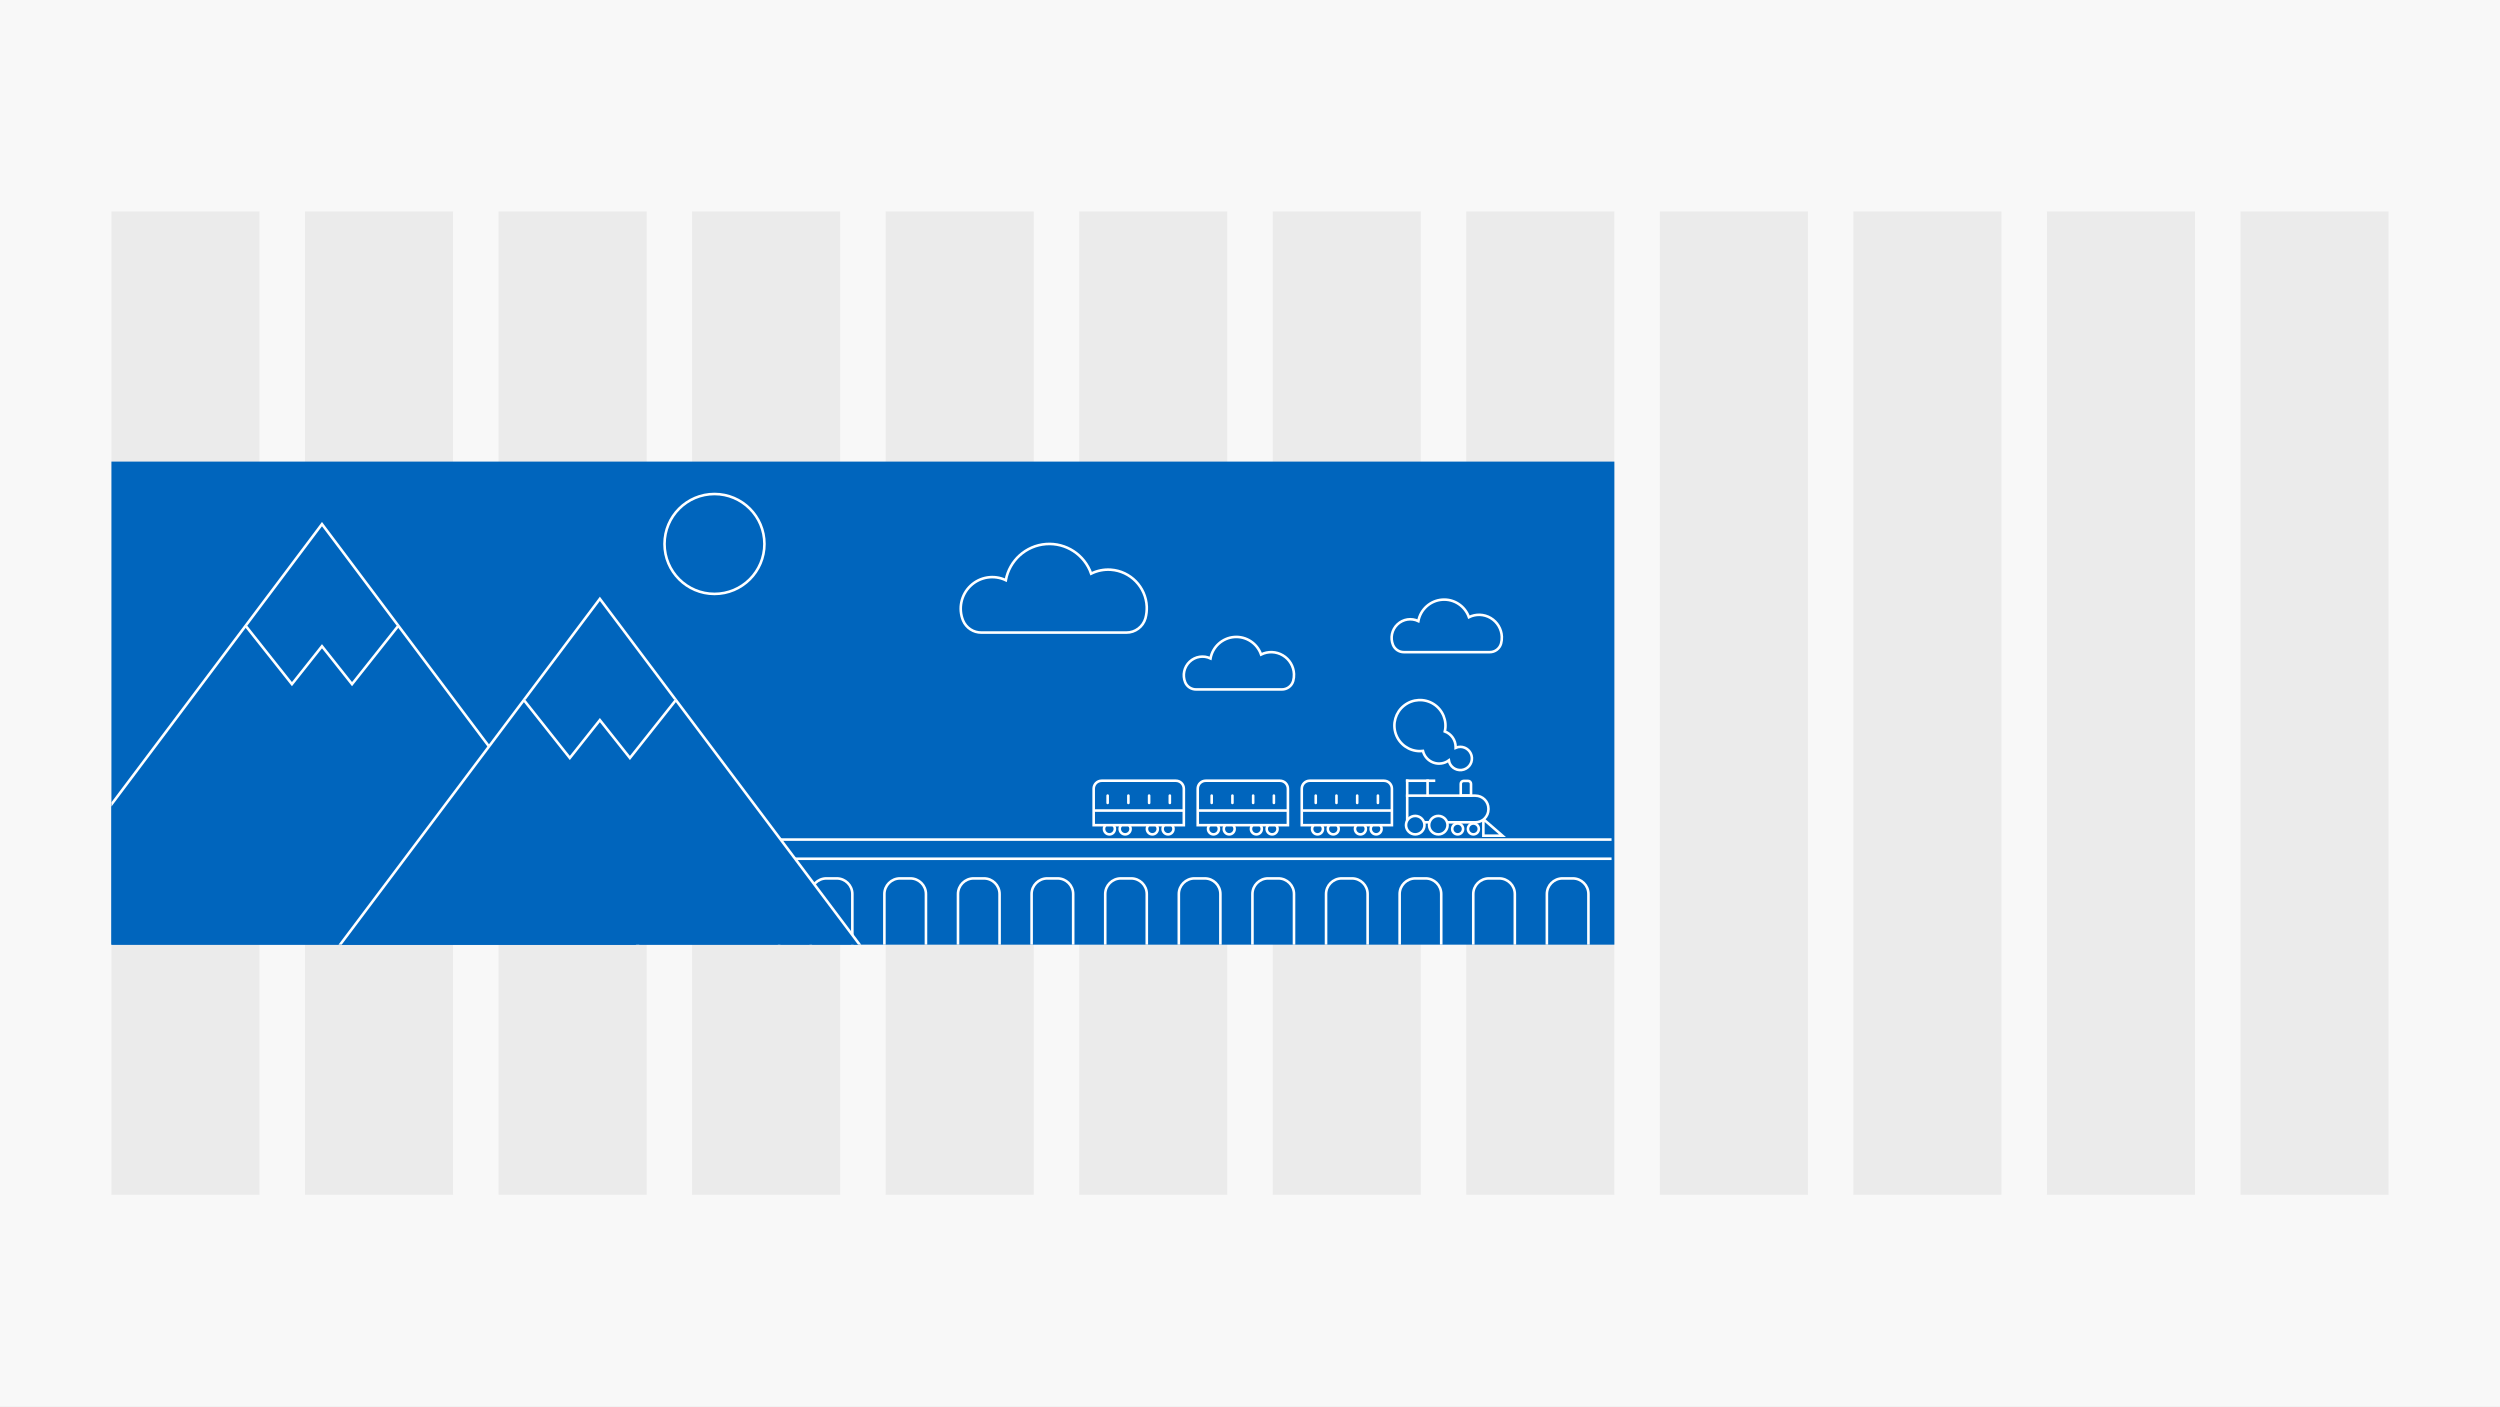
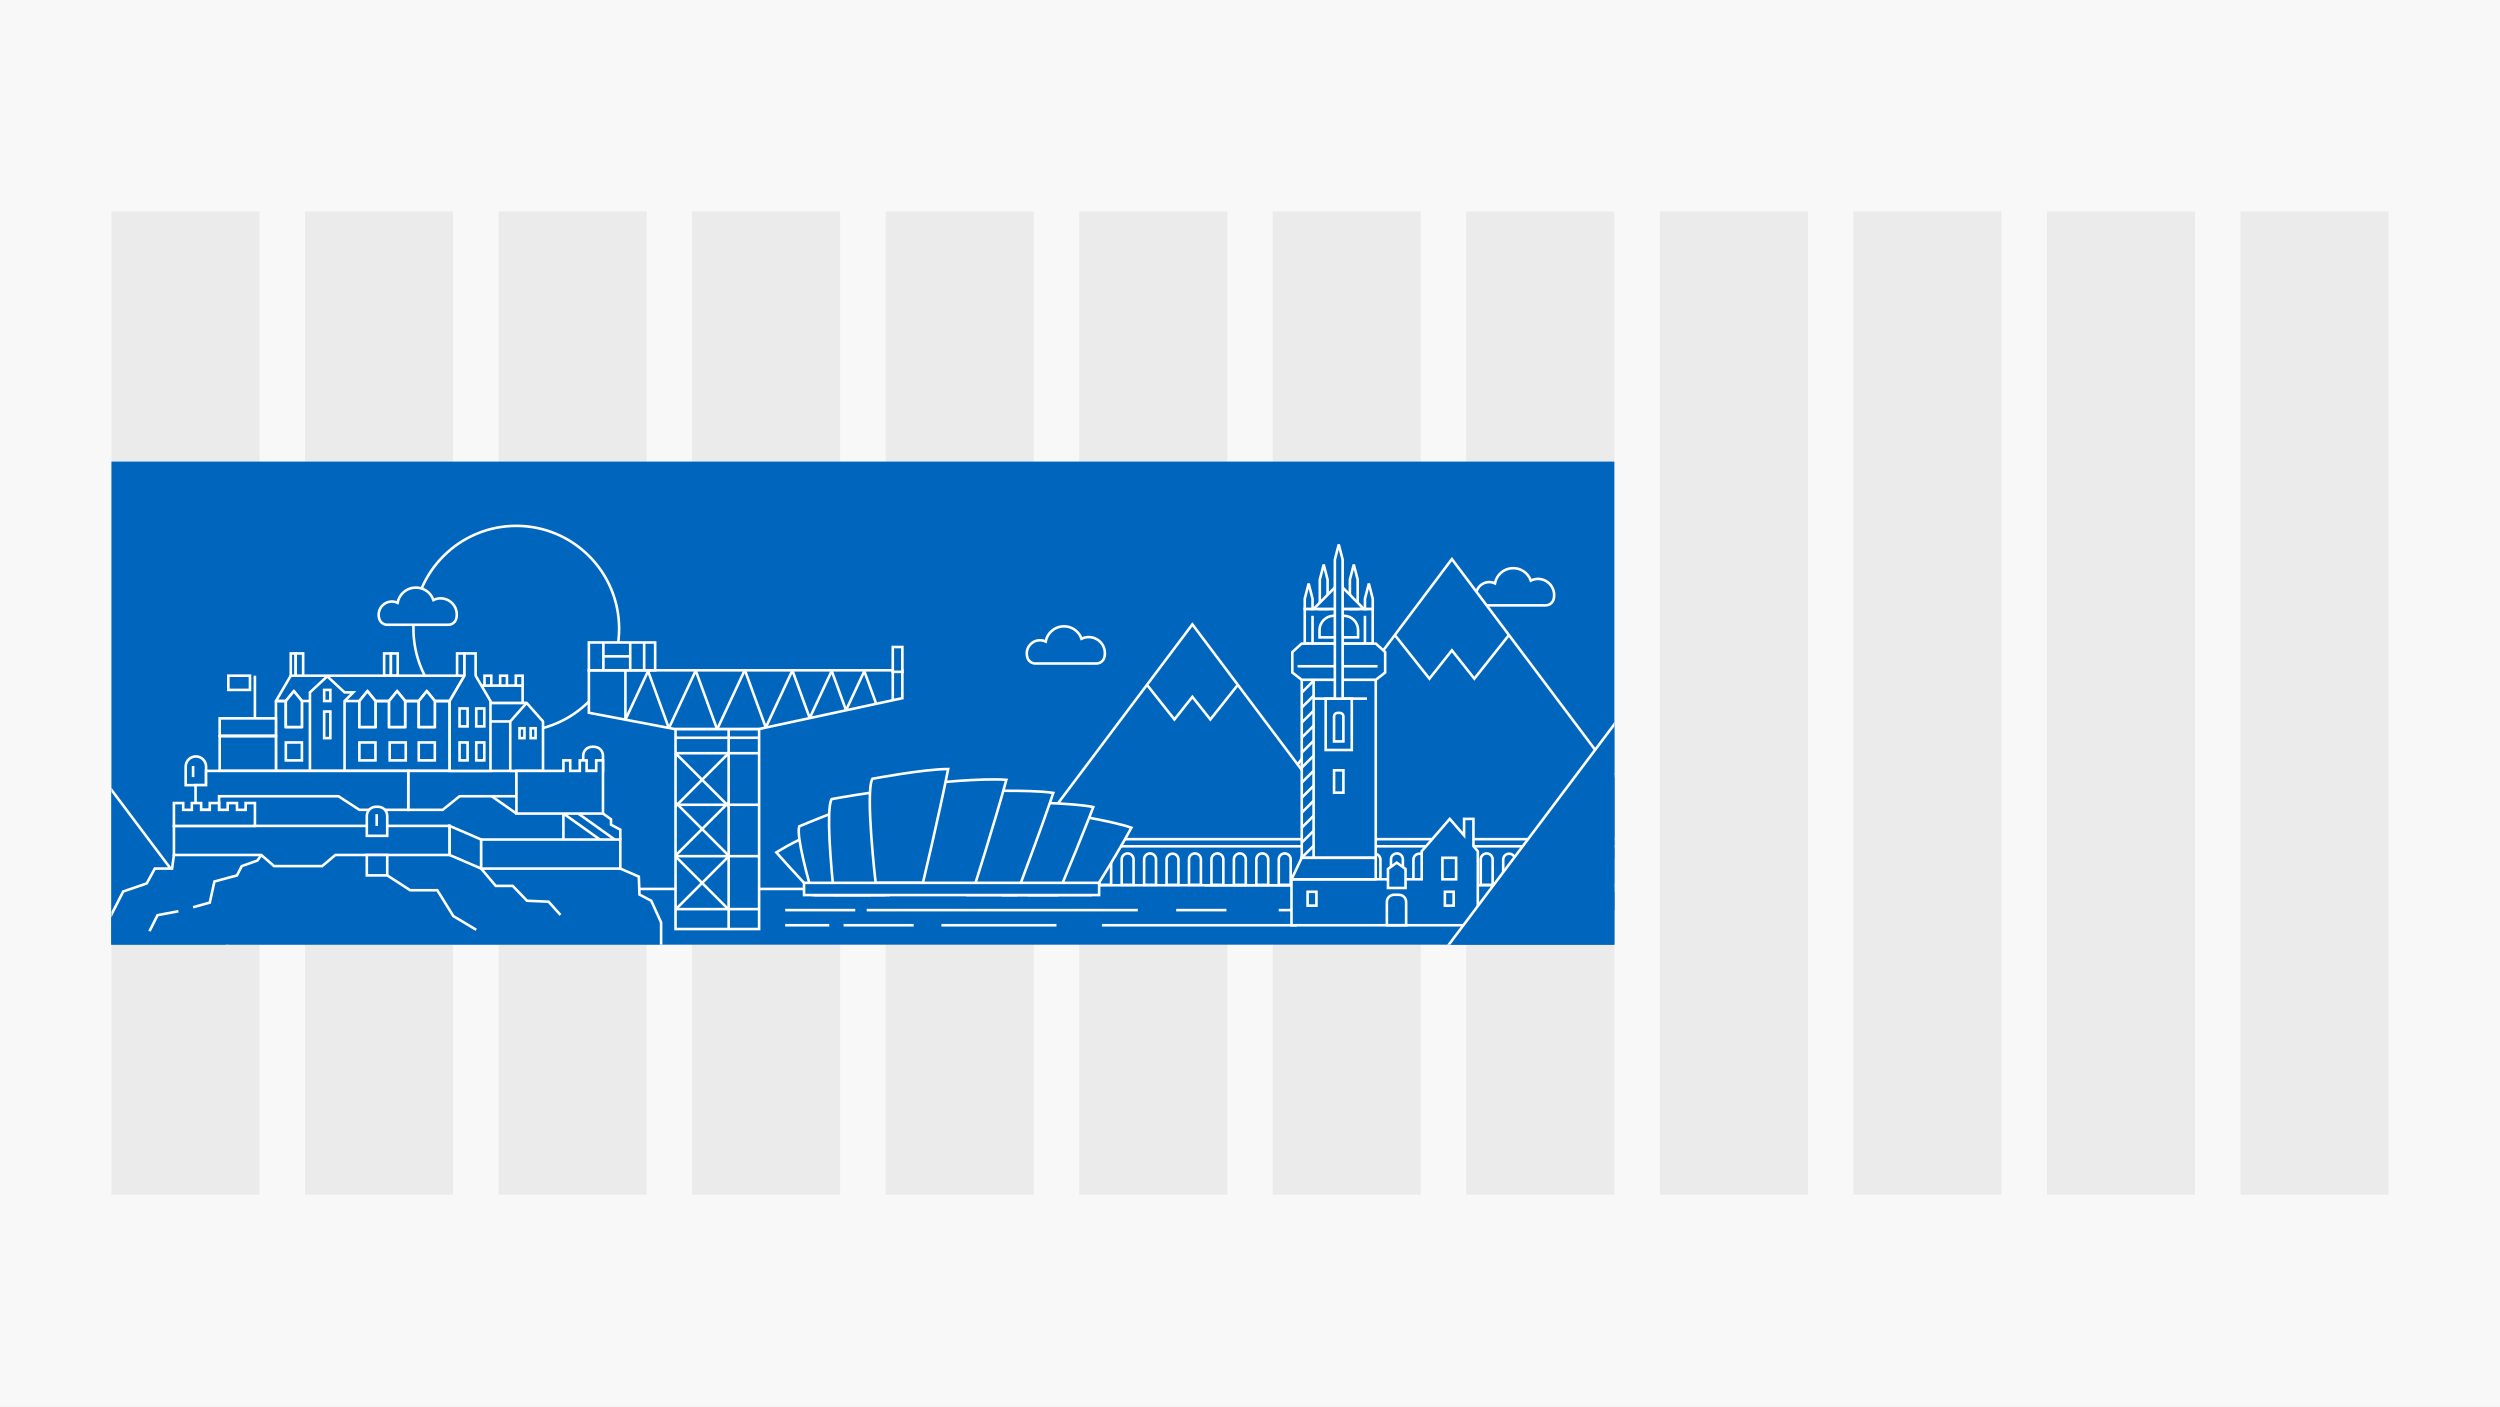
<svg xmlns="http://www.w3.org/2000/svg" viewBox="0 0 1920 1080">
  <clipPath id="a">
    <path d="m85.58 354.52h1154.25v370.96h-1154.25z" />
  </clipPath>
  <path d="m0 0h1920v1080h-1920z" fill="#f8f8f8" />
  <g fill="#ebebeb">
    <path d="m85.58 162.4h113.73v755.2h-113.73z" />
    <path d="m234.23 162.4h113.73v755.2h-113.73z" />
    <path d="m382.88 162.4h113.73v755.2h-113.73z" />
    <path d="m531.52 162.4h113.73v755.2h-113.73z" />
    <path d="m680.17 162.4h113.73v755.2h-113.73z" />
    <path d="m828.81 162.4h113.73v755.2h-113.73z" />
    <path d="m977.46 162.4h113.73v755.2h-113.73z" />
    <path d="m1126.1 162.4h113.73v755.2h-113.73z" />
    <path d="m1274.75 162.4h113.73v755.2h-113.73z" />
    <path d="m1423.4 162.4h113.73v755.2h-113.73z" />
    <path d="m1572.04 162.4h113.73v755.2h-113.73z" />
    <path d="m1720.69 162.4h113.73v755.2h-113.73z" />
  </g>
  <g clip-path="url(#a)">
    <path d="m85.58 354.52h1154.25v370.96h-1154.25z" fill="#0065bd" />
+     <circle cx="396.5" cy="482.84" fill="#0065bd" r="78.98" stroke="#fff" stroke-width="2" />
+     <path d="m973.17 636.15h57.85v41.2h-57.85z" fill="#0065bd" />
+     <path d="m848.56 501.2a12.18 12.18 0 0 1 -.43 3.74 6.37 6.37 0 0 1 -6.18 4.63h-46.75a6.38 6.38 0 0 1 -5.91-3.88 10.17 10.17 0 0 1 13.79-13 14.3 14.3 0 0 1 27.55-2.13 12.43 12.43 0 0 1 17.93 10.66z" fill="none" stroke="#fff" stroke-width="2" />
+     <path d="m350.81 471.46a12.46 12.46 0 0 1 -.42 3.74 6.37 6.37 0 0 1 -6.18 4.63h-46.75a6.37 6.37 0 0 1 -5.92-3.88 10.17 10.17 0 0 1 13.79-13 14.3 14.3 0 0 1 27.56-2.13 12.42 12.42 0 0 1 17.92 10.66z" fill="#0065bd" stroke="#fff" stroke-width="2" />
+     <path d="m1193.59 456.53a12.49 12.49 0 0 1 -.42 3.74 6.38 6.38 0 0 1 -6.19 4.63h-46.75a6.38 6.38 0 0 1 -5.91-3.88 10.16 10.16 0 0 1 13.79-13 14.3 14.3 0 0 1 27.55-2.13 12.43 12.43 0 0 1 17.93 10.66z" fill="none" stroke="#fff" stroke-width="2" />
+     <path d="m1115.04 429.37 188.14 250.49h-376.29z" fill="#0065bd" stroke="#fff" stroke-width="2" />
+     <path d="m1158.79 487.79-26.5 33.42-17.25-21.75-17.25 21.75-26.5-33.42" fill="#0065bd" stroke="#fff" stroke-width="2" />
+     <path d="m915.75 479.51 150.49 200.35h-300.97z" fill="#0065bd" stroke="#fff" stroke-width="2" />
+     <path d="m950.75 525.83-21.2 26.73-13.8-17.4-13.79 17.4-21.2-26.73" fill="#0065bd" stroke="#fff" stroke-width="2" />
+     <path d="m476.38 682.71h152.32" fill="none" stroke="#fff" stroke-width="2" />
+     <path d="m1060.17 667.5h5.79v12h-5.79z" fill="#0065bd" />
+     <path d="m844.21 644.49h423.61" fill="#0065bd" stroke="#fff" stroke-width="2" />
+     <path d="m844.21 649.97h423.61" fill="#0065bd" stroke="#fff" stroke-width="2" />
+     <path d="m853.35 660v19.53h-9.14v-19.53a4.57 4.57 0 0 1 9.14 0z" fill="#0065bd" stroke="#fff" stroke-width="2" />
+     <path d="m870.59 660v19.53h-9.14v-19.53a4.59 4.59 0 0 1 4.57-4.58 4.61 4.61 0 0 1 4.57 4.58z" fill="#0065bd" stroke="#fff" stroke-width="2" />
+     <path d="m887.82 660v19.53h-9.14v-19.53a4.57 4.57 0 0 1 9.14 0z" fill="#0065bd" stroke="#fff" stroke-width="2" />
+     <path d="m905.05 660v19.53h-9.13v-19.53a4.57 4.57 0 0 1 9.13 0z" fill="#0065bd" stroke="#fff" stroke-width="2" />
+     <path d="m922.29 660v19.53h-9.14v-19.53a4.57 4.57 0 0 1 9.14 0z" fill="#0065bd" stroke="#fff" stroke-width="2" />
+     <path d="m939.53 660v19.53h-9.14v-19.53a4.57 4.57 0 0 1 9.14 0z" fill="#0065bd" stroke="#fff" stroke-width="2" />
+     <path d="m956.76 660v19.53h-9.14v-19.53a4.57 4.57 0 0 1 9.14 0z" fill="#0065bd" stroke="#fff" stroke-width="2" />
+     <path d="m974 660v19.53h-9.14v-19.53a4.59 4.59 0 0 1 4.56-4.58 4.61 4.61 0 0 1 4.58 4.58z" fill="#0065bd" stroke="#fff" stroke-width="2" />
+     <path d="m991.23 660v19.53h-9.14v-19.53a4.57 4.57 0 0 1 9.14 0z" fill="#0065bd" stroke="#fff" stroke-width="2" />
+     <path d="m1008.47 660v19.53h-9.14v-19.53a4.59 4.59 0 0 1 4.57-4.58 4.61 4.61 0 0 1 4.57 4.58z" fill="#0065bd" stroke="#fff" stroke-width="2" />
+     <path d="m1025.7 660v19.53h-9.14v-19.53a4.57 4.57 0 0 1 9.14 0z" fill="#0065bd" stroke="#fff" stroke-width="2" />
+     <path d="m1042.94 660v19.53h-9.14v-19.53a4.59 4.59 0 0 1 4.57-4.58 4.61 4.61 0 0 1 4.57 4.58z" fill="#0065bd" stroke="#fff" stroke-width="2" />
+     <path d="m1060.17 660v19.53h-9.17v-19.53a4.57 4.57 0 0 1 9.13 0z" fill="#0065bd" stroke="#fff" stroke-width="2" />
+     <path d="m1077.41 660v19.53h-9.14v-19.53a4.57 4.57 0 0 1 9.14 0z" fill="#0065bd" stroke="#fff" stroke-width="2" />
+     <path d="m1094.64 660v19.53h-9.13v-19.53a4.57 4.57 0 0 1 9.13 0z" fill="#0065bd" stroke="#fff" stroke-width="2" />
+     <path d="m1111.88 660v19.53h-9.14v-19.53a4.57 4.57 0 0 1 9.14 0z" fill="#0065bd" stroke="#fff" stroke-width="2" />
+     <path d="m1129.11 660v19.53h-9.11v-19.53a4.57 4.57 0 0 1 9.13 0z" fill="#0065bd" stroke="#fff" stroke-width="2" />
+     <path d="m1146.35 660v19.53h-9.14v-19.53a4.57 4.57 0 0 1 9.14 0z" fill="#0065bd" stroke="#fff" stroke-width="2" />
+     <path d="m1163.58 660v19.53h-9.13v-19.53a4.57 4.57 0 0 1 9.13 0z" fill="#0065bd" stroke="#fff" stroke-width="2" />
+     <path d="m1180.82 660v19.53h-9.14v-19.53a4.57 4.57 0 0 1 9.14 0z" fill="#0065bd" stroke="#fff" stroke-width="2" />
+     <path d="m1198.05 660v19.53h-9.13v-19.53a4.58 4.58 0 0 1 4.57-4.58 4.59 4.59 0 0 1 4.56 4.58z" fill="#0065bd" stroke="#fff" stroke-width="2" />
+     <path d="m1215.29 660v19.53h-9.14v-19.53a4.57 4.57 0 0 1 9.14 0z" fill="#0065bd" stroke="#fff" stroke-width="2" />
+     <path d="m1232.52 660v19.53h-9.13v-19.53a4.58 4.58 0 0 1 4.57-4.58 4.59 4.59 0 0 1 4.56 4.58z" fill="#0065bd" stroke="#fff" stroke-width="2" />
+     <path d="m1249.76 660v19.53h-9.14v-19.53a4.57 4.57 0 0 1 9.14 0z" fill="#0065bd" stroke="#fff" stroke-width="2" />
+     <path d="m1267 660v19.53h-9.13v-19.53a4.58 4.58 0 0 1 4.57-4.58 4.59 4.59 0 0 1 4.56 4.58z" fill="#0065bd" stroke="#fff" stroke-width="2" />
+     <path d="m851.37 685.27h409.74v13.68h-409.74z" fill="#0065bd" />
+     <path d="m-20.67 465.13 201.24 267.93h-402.48z" fill="#0065bd" stroke="#fff" stroke-width="2" />
+     <path d="m26.13 527.07-28.35 35.75-18.45-23.27-18.45 23.27-28.35-35.75" fill="#0065bd" stroke="#fff" stroke-width="2" />
+     <path d="m417.03 592.06h-59.58v-52.23h47l12.58 14.24z" fill="#0065bd" />
+     <path d="m312.67 518.93h32.67v19.47h-32.67z" fill="#0065bd" />
    <g stroke="#fff" stroke-width="2">
-       <circle cx="548.72" cy="417.76" fill="#0065bd" r="38.36" />
-       <path d="m598.38 727.22v-82.42h639.29" fill="none" />
-       <path d="m848.81 727.22v-40.6a12 12 0 0 1 12-12h7.92a12 12 0 0 1 12 12v40.6" fill="none" />
-       <path d="m905.34 727.22v-40.6a12 12 0 0 1 12-12h7.92a12 12 0 0 1 12 12v40.6" fill="none" />
-       <path d="m961.87 727.22v-40.6a12 12 0 0 1 12-12h7.92a12 12 0 0 1 12 12v40.6" fill="none" />
-       <path d="m1018.4 727.22v-40.6a12 12 0 0 1 12-12h7.93a12 12 0 0 1 12 12v40.6" fill="none" />
-       <path d="m1074.93 727.22v-40.6a12 12 0 0 1 12-12h7.93a12 12 0 0 1 12 12v40.6" fill="none" />
-       <path d="m1131.47 727.22v-40.6a12 12 0 0 1 12-12h7.92a12 12 0 0 1 12 12v40.6" fill="none" />
-       <path d="m1188 727.22v-40.6a12 12 0 0 1 12-12h7.92a12 12 0 0 1 12 12v40.6" fill="none" />
-       <path d="m622.68 727.22v-40.6a12 12 0 0 1 12-12h7.92a12 12 0 0 1 12 12v40.6" fill="none" />
-       <path d="m679.21 727.22v-40.6a12 12 0 0 1 12-12h7.92a12 12 0 0 1 12 12v40.6" fill="none" />
-       <path d="m735.74 727.22v-40.6a12 12 0 0 1 12-12h7.93a12 12 0 0 1 12 12v40.6" fill="none" />
-       <path d="m792.27 727.22v-40.6a12 12 0 0 1 12-12h7.93a12 12 0 0 1 12 12v40.6" fill="none" />
-       <path d="m608.56 659.52h629.12" fill="none" />
-       <path d="m880.71 465.91a29.82 29.82 0 0 1 -1 8.91 15.18 15.18 0 0 1 -14.72 11h-111.27a15.15 15.15 0 0 1 -14.07-9.23 24.19 24.19 0 0 1 32.81-31 34 34 0 0 1 65.54-5.04 29.35 29.35 0 0 1 15.11-3 29.71 29.71 0 0 1 27.6 28.36z" fill="none" />
-       <path d="m993.78 517.69a17.34 17.34 0 0 1 -.6 5.28 9 9 0 0 1 -8.71 6.52h-65.9a9 9 0 0 1 -8.33-5.46 14.33 14.33 0 0 1 19.43-18.36 20.15 20.15 0 0 1 38.84-3 17.51 17.51 0 0 1 25.27 15z" fill="none" />
-       <path d="m1153.4 489.05a17.42 17.42 0 0 1 -.6 5.28 9 9 0 0 1 -8.71 6.52h-65.9a9 9 0 0 1 -8.33-5.47 14.32 14.32 0 0 1 19.43-18.38 20.15 20.15 0 0 1 38.84-3 17.51 17.51 0 0 1 25.27 15z" fill="none" />
-       <path d="m1139.23 629.11v12.71h14.66z" fill="none" />
-       <path d="m1080.72 599.6h20.57" fill="none" stroke-linecap="square" />
-       <path d="m1080.72 611.07h52.39a10 10 0 0 1 10 10v.47a10 10 0 0 1 -10 10h-52.39a0 0 0 0 1 0 0v-20.47a0 0 0 0 1 0 0z" fill="#0065bd" />
-       <circle cx="1086.9" cy="633.71" fill="#0065bd" r="7.09" />
-       <circle cx="1104.64" cy="633.71" fill="#0065bd" r="7.09" />
-       <circle cx="1119.47" cy="636.62" fill="#0065bd" r="4.18" />
-       <circle cx="1131.56" cy="636.62" fill="#0065bd" r="4.18" />
-       <path d="m1124.07 599.74h3.44a2.23 2.23 0 0 1 2.23 2.23v9.03a0 0 0 0 1 0 0h-7.89a0 0 0 0 1 0 0v-9a2.23 2.23 0 0 1 2.22-2.26z" fill="none" />
-       <path d="m1080.72 599.6v11.42" fill="none" stroke-linecap="square" />
-       <path d="m1096.38 599.6v11.42" fill="none" stroke-linecap="square" />
-       <path d="m247.28 402.51-251.79 335.22h503.58z" fill="#0065bd" />
-       <path d="m188.73 480.69 35.47 44.73 23.08-29.11 23.08 29.11 35.47-44.73" fill="#0065bd" />
-       <path d="m460.7 459.9-251.79 335.23h503.58z" fill="#0065bd" />
-       <path d="m402.15 537.4 35.47 44.73 23.08-29.1 23.08 29.1 35.47-44.73" fill="#0065bd" />
-       <circle cx="884.99" cy="636.62" fill="#0065bd" r="4.18" />
-       <circle cx="897.07" cy="636.62" fill="#0065bd" r="4.18" />
-       <circle cx="852.04" cy="636.62" fill="#0065bd" r="4.18" />
-       <circle cx="864.12" cy="636.62" fill="#0065bd" r="4.18" />
-       <path d="m846.06 599.6h57a6.12 6.12 0 0 1 6.12 6.12v28a0 0 0 0 1 0 0h-69.24a0 0 0 0 1 0 0v-28a6.12 6.12 0 0 1 6.12-6.12z" fill="#0065bd" />
-       <path d="m839.94 622.5h69.08" fill="none" />
-       <path d="m850.68 611.02v5.63" fill="none" stroke-linecap="round" />
-       <path d="m866.6 611.02v5.63" fill="none" stroke-linecap="round" />
-       <path d="m882.52 611.02v5.63" fill="none" stroke-linecap="round" />
-       <path d="m898.43 611.02v5.63" fill="none" stroke-linecap="round" />
-       <circle cx="964.89" cy="636.62" fill="#0065bd" r="4.18" />
-       <circle cx="976.98" cy="636.62" fill="#0065bd" r="4.18" />
-       <circle cx="931.94" cy="636.62" fill="#0065bd" r="4.18" />
-       <circle cx="944.03" cy="636.62" fill="#0065bd" r="4.18" />
-       <path d="m926 599.6h57a6.12 6.12 0 0 1 6.12 6.12v28a0 0 0 0 1 0 0h-69.27a0 0 0 0 1 0 0v-28a6.12 6.12 0 0 1 6.15-6.12z" fill="#0065bd" />
-       <path d="m919.85 622.5h69.08" fill="none" />
-       <path d="m930.58 611.02v5.63" fill="none" stroke-linecap="round" />
-       <path d="m946.5 611.02v5.63" fill="none" stroke-linecap="round" />
-       <path d="m962.42 611.02v5.63" fill="none" stroke-linecap="round" />
-       <path d="m978.34 611.02v5.63" fill="none" stroke-linecap="round" />
-       <circle cx="1044.8" cy="636.62" fill="#0065bd" r="4.18" />
-       <circle cx="1056.88" cy="636.62" fill="#0065bd" r="4.18" />
-       <circle cx="1011.85" cy="636.62" fill="#0065bd" r="4.18" />
-       <circle cx="1023.93" cy="636.62" fill="#0065bd" r="4.18" />
-       <path d="m1005.87 599.6h57a6.12 6.12 0 0 1 6.12 6.12v28a0 0 0 0 1 0 0h-69.24a0 0 0 0 1 0 0v-28a6.12 6.12 0 0 1 6.12-6.12z" fill="#0065bd" />
-       <path d="m999.75 622.5h69.08" fill="none" />
-       <path d="m1010.49 611.02v5.63" fill="none" stroke-linecap="round" />
-       <path d="m1026.4 611.02v5.63" fill="none" stroke-linecap="round" />
-       <path d="m1042.32 611.02v5.63" fill="none" stroke-linecap="round" />
-       <path d="m1058.24 611.02v5.63" fill="none" stroke-linecap="round" />
-       <path d="m1121.54 573.57a8.88 8.88 0 0 0 -3.61.76c0-.21 0-.42 0-.63a12.72 12.72 0 0 0 -8.33-11.94 19.61 19.61 0 1 0 -19.08 15.11 19.31 19.31 0 0 0 2.3-.15 12.72 12.72 0 0 0 19.88 7.26 8.93 8.93 0 1 0 8.81-10.41z" fill="none" stroke-linecap="round" />
+       <path d="m345.34 538.4v53.65h-133.42v-53.65h7.59v19.94h12.35v-19.94h44.16v19.94h12.34v-19.94h10.45v19.94h12.34v-19.94h10.45v19.94h12.34v-19.94z" fill="#0065bd" stroke-linejoin="round" />
+       <path d="m295.01 501.84h5.22v17.09h-5.22z" fill="#0065bd" stroke-miterlimit="10" />
+       <path d="m300.23 501.84h5.22v17.09h-5.22z" fill="#0065bd" stroke-miterlimit="10" />
+       <path d="m73.28 726.42h434.44v-18l-7.59-16.66-9.03-4.74-.47-13.77-14.25-6.18-80.24-16.38-151.27-3.89h-80.19l-31.1 9.83-1.42 10.44h-13.26l-6.22 11.4-18.04 6.17z" fill="#0065bd" stroke-miterlimit="10" />
+       <path d="m231.86 538.4-6.17-7.6-6.18 7.6h-7.59l11.39-19.47h133.42l-11.39 19.47h-11.4l-6.17-7.6-6.17 7.6h-10.45l-6.17-7.6-6.17 7.6h-10.45l-6.17-7.6-6.17 7.6" fill="none" stroke-linejoin="round" />
+       <path d="m223.31 501.84h3.8v17.09h-3.8z" fill="#0065bd" stroke-miterlimit="10" />
+       <path d="m351.04 501.84h5.7v17.09h-5.7z" fill="#0065bd" stroke-miterlimit="10" />
+       <path d="m227.11 501.84h5.7v17.09h-5.7z" fill="#0065bd" stroke-miterlimit="10" />
+       <path d="m168.71 565.47h43.21v26.59h-43.21z" fill="#0065bd" stroke-miterlimit="10" />
+       <path d="m168.71 551.7h43.21v13.29h-43.21z" fill="#0065bd" stroke-miterlimit="10" />
+       <path d="m195.77 518.93v32.77" fill="#0065bd" stroke-miterlimit="10" />
+       <path d="m175.36 518.93h16.62v10.92h-16.62z" fill="#0065bd" stroke-miterlimit="10" />
+       <path d="m396.62 611.52h-43.68l-13 10.45h-26.41v-29.92h83.09z" fill="#0065bd" stroke-miterlimit="10" />
+       <path d="m333.94 538.4v19.94h-12.34v-19.94l6.17-7.6z" fill="#0065bd" stroke-miterlimit="10" />
+       <path d="m311.15 538.4v19.94h-12.34v-19.94l6.17-7.6z" fill="#0065bd" stroke-miterlimit="10" />
+       <path d="m288.36 538.4v19.94h-12.34v-19.94l6.17-7.6z" fill="#0065bd" stroke-miterlimit="10" />
+       <path d="m231.86 538.4v19.94h-12.35v-19.94l6.18-7.6z" fill="#0065bd" stroke-miterlimit="10" />
+       <path d="m219.52 570.21h12.34v13.77h-12.34z" fill="#0065bd" stroke-miterlimit="10" />
+       <path d="m276.02 570.21h12.34v13.77h-12.34z" fill="#0065bd" stroke-miterlimit="10" />
+       <path d="m299.28 570.21h12.34v13.77h-12.34z" fill="#0065bd" stroke-miterlimit="10" />
+       <path d="m321.6 570.21h12.34v13.77h-12.34z" fill="#0065bd" stroke-miterlimit="10" />
+       <path d="m417.03 592.05h-25.16v-37.98l12.58-14.24 12.58 14.24z" fill="#0065bd" stroke-linejoin="round" />
+       <path d="m404.21 539.83h-27.53" fill="#0065bd" stroke-miterlimit="10" />
+       <path d="m391.87 554.07h-15.19" fill="#0065bd" stroke-miterlimit="10" />
+       <path d="m454.74 573.54h1.5a6.85 6.85 0 0 1 6.85 6.85v11.67a0 0 0 0 1 0 0h-15.19a0 0 0 0 1 0 0v-11.68a6.85 6.85 0 0 1 6.84-6.84z" fill="#0065bd" stroke-miterlimit="10" />
+       <path d="m407.54 559.29h3.8v7.6h-3.8z" fill="#0065bd" stroke-miterlimit="10" />
+       <path d="m398.99 559.29h3.8v7.6h-3.8z" fill="#0065bd" stroke-miterlimit="10" />
+       <path d="m271.27 531.76-6.65 6.64v53.66h-26.59v-60.3l13.3-12.36 13.29 12.36z" fill="#0065bd" stroke-miterlimit="10" />
+       <path d="m457.87 583.98v8.07h-7.36v-8.07h-5.22v8.07h-7.36v-8.07h-5.23v8.07h-36.08v32.77h66.47v-32.77-8.07z" fill="#0065bd" stroke-miterlimit="10" />
+       <path d="m248.95 529.85h4.75v8.55h-4.75z" fill="#0065bd" stroke-miterlimit="10" />
+       <path d="m248.95 546.47h4.75v20.42h-4.75z" fill="#0065bd" stroke-miterlimit="10" />
+       <path d="m360.06 526.53h41.31v13.29h-41.31z" fill="#0065bd" stroke-miterlimit="10" />
+       <path d="m396.14 518.93h5.22v7.6h-5.22z" fill="#0065bd" stroke-miterlimit="10" />
+       <path d="m384.11 518.93h5.22v7.6h-5.22z" fill="#0065bd" stroke-miterlimit="10" />
+       <path d="m372.09 518.93h5.22v7.6h-5.22z" fill="#0065bd" stroke-miterlimit="10" />
+       <path d="m360.06 518.93h5.22v7.6h-5.22z" fill="#0065bd" stroke-miterlimit="10" />
+       <path d="m376.68 538.4v53.65h-31.34v-53.65l11.39-19.47v-17.09h8.55v17.09z" fill="#0065bd" stroke-miterlimit="10" />
+       <path d="m352.94 570.21h6.17v13.77h-6.17z" fill="#0065bd" stroke-miterlimit="10" />
+       <path d="m365.76 570.21h6.17v13.77h-6.17z" fill="#0065bd" stroke-miterlimit="10" />
+       <path d="m352.94 544.1h6.17v13.77h-6.17z" fill="#0065bd" stroke-miterlimit="10" />
+       <path d="m365.76 544.1h6.17v13.77h-6.17z" fill="#0065bd" stroke-miterlimit="10" />
+       <path d="m396.62 624.82-18.99-13.3" fill="#0065bd" stroke-miterlimit="10" />
+       <path d="m158.27 588.49v14.51h-15.67v-14.51a7.84 7.84 0 0 1 15.67 0z" fill="#0065bd" stroke-miterlimit="10" />
+       <path d="m345.34 656.63h-87.81l-10.1 8.54h-36.96l-9.78-8.54h-67.11v-22.32h211.76z" fill="#0065bd" stroke-miterlimit="10" />
+       <path d="m369.55 667.07-24.21-10.44v-22.32l24.21 10.45z" fill="#0065bd" stroke-miterlimit="10" />
+       <path d="m369.55 644.76h106.83v22.32h-106.83z" fill="#0065bd" stroke-miterlimit="10" />
+       <path d="m432.7 624.82 28.02 19.94" fill="#0065bd" stroke-miterlimit="10" />
+       <path d="m444.1 624.82 28.01 19.94" fill="#0065bd" stroke-miterlimit="10" />
+       <path d="m463.09 624.82 6.17 4.38v4.16l7.12 3.8v7.6" fill="#0065bd" stroke-miterlimit="10" />
+       <path d="m432.7 624.82v19.94" fill="#0065bd" stroke-miterlimit="10" />
+       <path d="m281.71 656.63h15.67v15.67h-15.67z" fill="#0065bd" stroke-miterlimit="10" />
+       <path d="m313.53 592.05v29.92h-37.51l-16.1-10.45h-91.68v10.45h-18.05v-18.99h8.07v-10.93z" fill="#0065bd" stroke-miterlimit="10" />
+       <path d="m288.78 619.59h1.55a7.06 7.06 0 0 1 7.06 7.06v15.26a0 0 0 0 1 0 0h-15.68a0 0 0 0 1 0 0v-15.26a7.06 7.06 0 0 1 7.06-7.06z" fill="#0065bd" stroke-miterlimit="10" />
+       <path d="m188.65 616.74v5.23h-6.64v-5.23h-7.13v5.23h-6.64v-5.23h-7.13v5.23h-6.64v-5.23h-7.13v5.23h-6.64v-5.23h-7.13v5.23 12.34h62.21v-12.34-5.23z" fill="#0065bd" stroke-miterlimit="10" />
+       <path d="m289.31 625.29v9.02" fill="#0065bd" stroke-miterlimit="10" />
+       <path d="m148.29 588.26v8.54" fill="#0065bd" stroke-miterlimit="10" />
+       <path d="m365.75 714.08-17.59-10.52-12.32-19.87h-20.84l-17.62-11.39" fill="none" stroke-miterlimit="10" />
+       <path d="m430.43 702.68-9.12-10.17-16.62-.75-10.92-11.39h-13.06l-11.16-13.3" fill="none" stroke-miterlimit="10" />
+       <path d="m148.29 696.75 12.82-3.56 3.57-16.19 17.33-4.7 3.62-7.13 12.04-4.27 3.02-4.27" fill="none" stroke-miterlimit="10" />
+       <path d="m137.01 699.82-15.99 3.02-6.22 12.29" fill="none" stroke-miterlimit="10" />
+       <path d="m603.02 698.96h53.82" fill="none" />
+       <path d="m868.92 635.67c-6.92 12.79-16.33 28.5-24.92 42.33-2 3.26-3.95 6.4-5.82 9.38h-47.79c.57-2.83 1.22-6 1.94-9.38 4.45-21 11.34-49.79 16.49-54.49 0 0 13 1.84 27.64 4.52 11.76 2.18 24.54 4.9 32.46 7.64z" fill="#0065bd" />
+       <path d="m839.65 619.78c-1 2.65-2.08 5.42-3.19 8.27-6.39 16.32-14.22 35.3-20.36 50-1.41 3.39-2.73 6.54-3.93 9.38h-41.47c.18-2.63.39-5.83.66-9.38 1.6-21.44 4.88-56 9.78-61.92 0 0 11.56 0 25.12.63 11.74.48 24.91 1.39 33.39 3.02z" fill="#0065bd" />
+       <path d="m808.94 608.93c-.85 2.51-1.75 5.12-2.68 7.8-7.16 20.66-16.48 45.77-22.26 61.27-1.41 3.76-2.62 7-3.54 9.38h-37.46l-.57-.08s0-1.16.06-3.2c0-1.56.08-3.63.15-6.1.55-19.47 2.34-63.29 7.64-70.23 0 0 8.88-.35 20.22-.44 12.81-.08 28.68.15 38.44 1.6z" fill="#0065bd" />
+       <path d="m714.32 601.58s40-4.2 58.57-2.67c-9.18 33.48-25.68 85.55-25.68 85.55l-40.51-3s1.3-70.46 7.62-79.88z" fill="#0065bd" />
+       <path d="m681.82 687.4h-55.61l-3-3.21-5.7-6.13c-7.48-8.06-15-16.24-21.3-23.39a188.52 188.52 0 0 1 17.79-9.81c7.84-3.9 16.18-7.71 22.8-10.67 7.44-3.3 12.71-5.5 12.71-5.5 4.24 2.32 11.89 16 19.14 30.59q1.22 2.44 2.41 4.91c2.31 4.75 4.53 9.48 6.53 13.83l2.43 5.33c.63 1.43 1.23 2.78 1.8 4.05z" fill="#0065bd" />
+       <path d="m669.36 614.67c0 8-.12 17-.29 26.17-.13 6.17-.28 12.4-.44 18.44-.17 6.61-.36 13-.55 18.74-.1 3.36-.2 6.51-.3 9.38h-43.66l-.92-3.21c-.57-2-1.14-4.08-1.69-6.17-3.25-11.87-6.3-24.38-7.53-33.16-.65-4.68-.79-8.3-.15-10.21 0 0 10.47-4.47 23-9.28 10.56-4 22.61-8.33 31.13-10.38z" fill="#0065bd" />
+       <path d="m696.94 606.29c-4.43 22.51-11.45 53.35-15.71 71.73q-.68 2.88-1.23 5.33c-.36 1.49-.67 2.85-1 4h-38.42c-.27-2.54-.59-5.74-1-9.38-1.2-12.46-2.64-30-2.85-43.83 0-3.17 0-6.15.08-8.82.21-5.49.79-9.68 1.88-11.6 0 0 14.07-2.66 29.39-4.81 10.42-1.4 21.35-2.62 28.86-2.62z" fill="#0065bd" />
+       <path d="m670 598.1s39.59-7.48 58.19-7.48c-6.71 34.13-19.37 87.4-19.37 87.4h-36.32s-8.16-70.02-2.5-79.92z" fill="#0065bd" />
+       <path d="m617.5 678.02h226.62v9.38h-226.62z" fill="#0065bd" />
+       <path d="m647.86 710.58h53.83" fill="none" />
+       <path d="m603.02 710.58h33.86" fill="none" />
+       <path d="m722.98 710.58h88.39" fill="none" />
+       <path d="m846.29 710.58h149.73" fill="none" />
+       <path d="m665.64 698.96h208.2" fill="none" />
+       <path d="m903.31 698.96h38.59" fill="none" />
+       <path d="m982.06 698.96h98.6" fill="none" />
+       <path d="m518.81 698.2h64.72" fill="#0065bd" />
+       <path d="m518.81 559.86h64.18v153.64h-64.18z" fill="#0065bd" />
+       <path d="m559.59 559.86v153.64" fill="#0065bd" />
+       <path d="m518.81 578.46h64.18" fill="#0065bd" />
+       <path d="m559.59 578.46-40.78 40.77" fill="#0065bd" />
+       <path d="m518.81 578.46 40.78 40.77" fill="#0065bd" />
+       <path d="m559.59 616.29-40.78 40.78" fill="#0065bd" />
+       <path d="m518.81 616.29 40.78 40.78" fill="#0065bd" />
+       <path d="m559.59 657.73-40.78 40.77" fill="#0065bd" />
+       <path d="m518.81 657.73 40.78 40.77" fill="#0065bd" />
+       <path d="m693.01 536.19-110.02 23.67h-65.15l-65.58-12.46v-32.63h240.75z" fill="#0065bd" />
+       <path d="m480.32 514.77v37.96l17.41-37.33 15.96 43.86 20.63-44.24 16.43 45.12 21.27-45.62 16.1 44.22 20.44-43.84 13.3 36.56 16.89-36.23 11.02 30.26 14.02-30.07 9.18 25.21" fill="none" stroke-linejoin="bevel" />
+       <path d="m685.65 496.9h7.37v19.07h-7.37z" fill="#0065bd" />
+       <path d="m518.81 618.07h64.18" fill="#0065bd" />
+       <path d="m518.81 657.53h64.18" fill="#0065bd" />
+       <path d="m518.81 698.2h64.18" fill="#0065bd" />
+       <path d="m685.65 514.29v23.48" fill="#0065bd" />
+       <path d="m452.26 493.42h50.89v21.35h-50.89z" fill="#0065bd" />
+       <path d="m494.71 493.42v21.35" fill="#0065bd" />
+       <path d="m463.4 493.42v21.35" fill="none" />
+       <path d="m484 493.42v21.35" fill="none" />
+       <path d="m463.4 504.09h20.6" fill="none" />
+       <path d="m518.81 566.6h64.18" fill="none" stroke-linejoin="bevel" />
+       <path d="m1134.96 653.77v56.81h-143.1v-35.27h100.01v-21.54l21.55-24.87 10.99 12.7v-12.7h7.19v20.98z" fill="#0065bd" />
+       <path d="m999.74 522.05h56.83v136.74h-56.83z" fill="#0065bd" />
+       <path d="m1008.85 522.05v136.74" fill="none" />
+       <path d="m1070.6 687.2h3.82a5.49 5.49 0 0 1 5.49 5.49v17.89a0 0 0 0 1 0 0h-14.8a0 0 0 0 1 0 0v-17.89a5.49 5.49 0 0 1 5.49-5.49z" fill="none" />
+       <path d="m1056.56 675.31h-64.7l7.88-16.52h56.82z" fill="#0065bd" stroke-linejoin="round" />
+       <path d="m1002.05 467.66h52.19v26.63h-52.19z" fill="#0065bd" />
+       <path d="m1024.56 591.6h7.18v17.17h-7.18z" fill="none" />
+       <path d="m1027.22 547.5h1.85a2.66 2.66 0 0 1 2.66 2.66v19.24a0 0 0 0 1 0 0h-7.18a0 0 0 0 1 0 0v-19.23a2.66 2.66 0 0 1 2.67-2.67z" fill="none" />
+       <path d="m1024.33 472.92h7.67a11 11 0 0 1 11 11v5.6a0 0 0 0 1 0 0h-29.6a0 0 0 0 1 0 0v-5.6a11 11 0 0 1 10.93-11z" fill="none" />
+       <path d="m1056.66 494.29h-11.78-15.17-3.12-21.33-5.62l-7.14 6.52v15.69l7.14 5.55h5.62 21.33 3.12 15.17 11.78l7.15-5.55v-15.69z" fill="#0065bd" />
+       <path d="m1008.55 536.54h41.29" fill="none" />
+       <path d="m1018.13 536.54h20.04v39.46h-20.04z" fill="none" />
+       <path d="m1107.78 658.79h10.51v16.52h-10.51z" fill="none" />
+       <path d="m1109.66 684.89h6.76v10.63h-6.76z" fill="none" />
+       <path d="m1004.25 684.89h6.76v10.63h-6.76z" fill="none" />
+       <path d="m1019.59 467.66h-5.98v-22.49l2.99-11.63 2.99 11.63z" fill="#0065bd" />
+       <path d="m1042.7 467.66h-5.98v-22.49l2.99-11.63 2.99 11.63z" fill="#0065bd" />
+       <path d="m1008.03 467.66h-5.98v-7.86l2.99-11.63 2.99 11.63z" fill="#0065bd" />
+       <path d="m1054.26 467.66h-5.98v-7.86l2.99-11.63 2.99 11.63z" fill="#0065bd" />
+       <path d="m996.51 511.68h61.46" fill="none" />
+       <path d="m1028.15 448.17-19.29 19.49h38.59z" fill="#0065bd" />
+       <path d="m1031.15 536.54h-5.98v-106.76l2.99-11.63 2.99 11.63z" fill="#0065bd" />
+       <path d="m1008.03 472.92v21.37" fill="none" />
+       <path d="m1048.28 472.92v21.37" fill="none" />
+       <path d="m1079.46 681.96h-13.5v-14.57l6.75-4.87 6.75 4.87z" fill="#0065bd" />
+       <path d="m999.64 532 9.21-9.22" fill="none" />
+       <path d="m999.64 543.52 9.21-9.21" fill="none" />
+       <path d="m999.64 555.05 9.21-9.21" fill="none" />
+       <path d="m999.64 566.58 9.21-9.22" fill="none" />
+       <path d="m999.64 578.1 9.21-9.21" fill="none" />
+       <path d="m999.64 589.63 9.21-9.22" fill="none" />
+       <path d="m999.64 601.16 9.21-9.22" fill="none" />
+       <path d="m999.64 612.68 9.21-9.21" fill="none" />
+       <path d="m999.64 624.21 9.21-9.22" fill="none" />
+       <path d="m999.64 635.74 9.21-9.22" fill="none" />
+       <path d="m999.64 647.26 9.21-9.21" fill="none" />
+       <path d="m999.64 658.79 9.21-9.22" fill="none" />
+       <path d="m1309.03 464.09 201.24 267.93h-402.49z" fill="#0065bd" />
+       <path d="m1355.82 526.03-28.35 35.75-18.44-23.26-18.45 23.26-28.35-35.75" fill="#0065bd" />
    </g>
  </g>
</svg>
